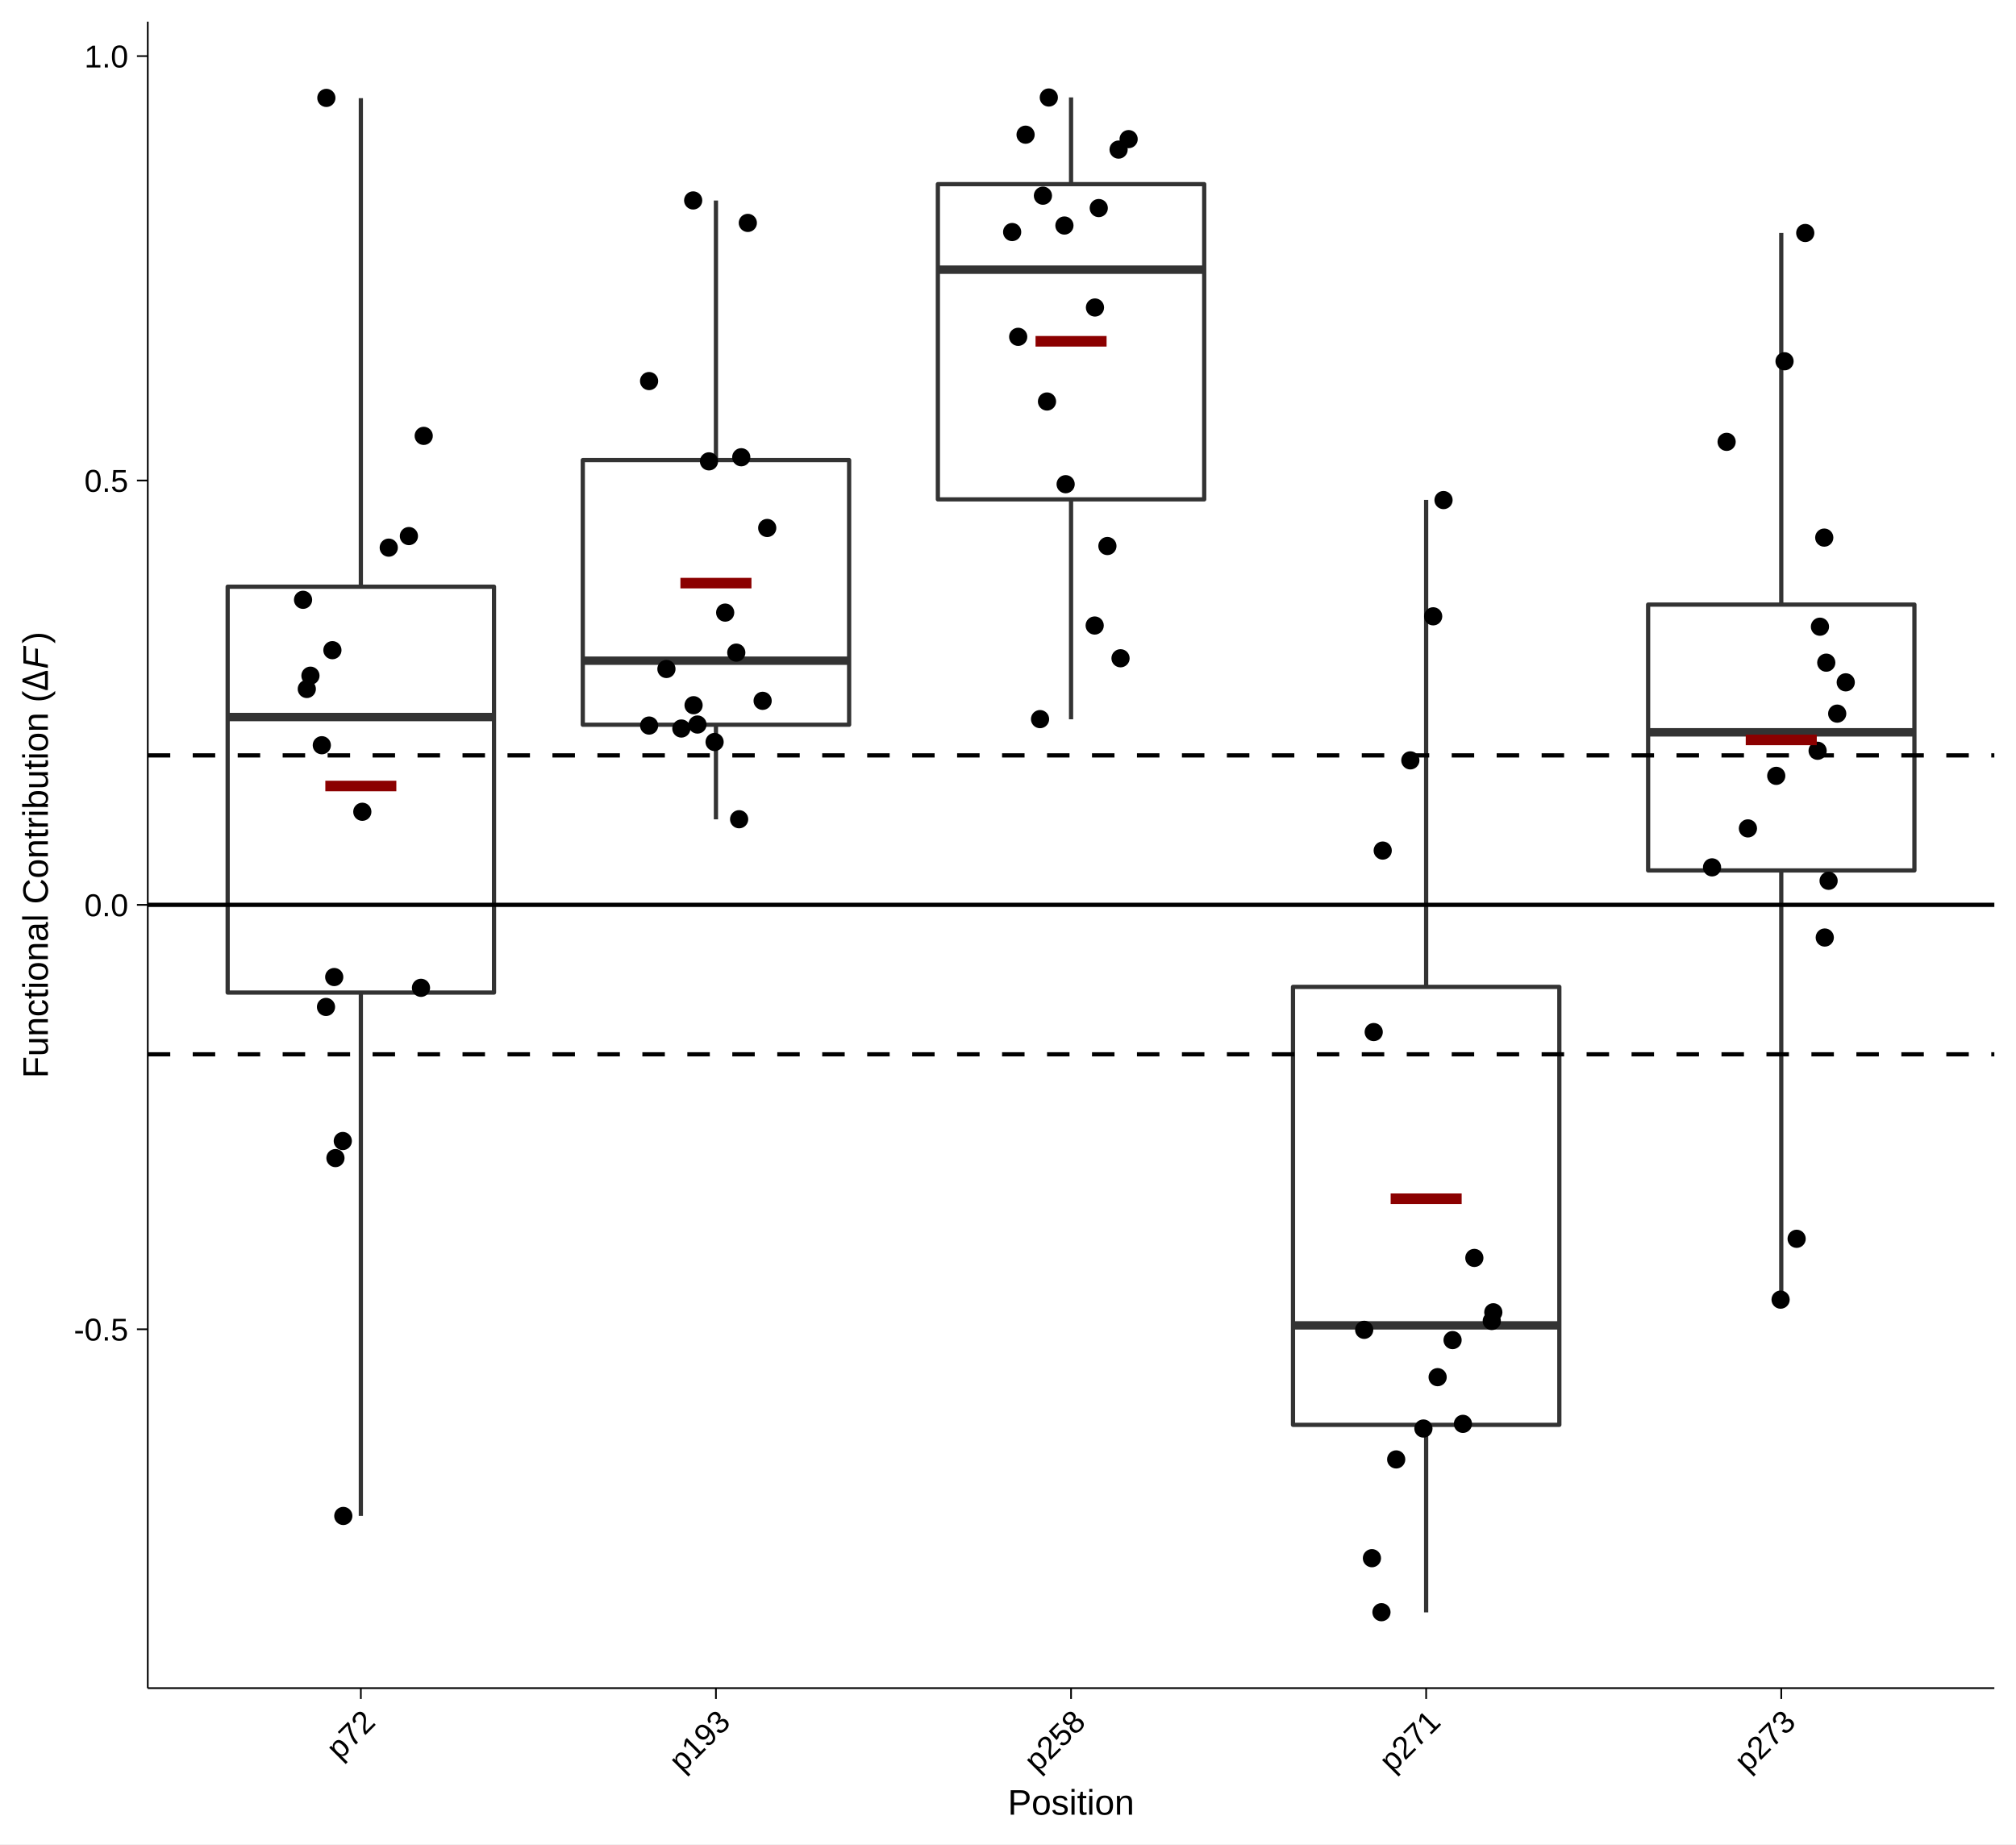
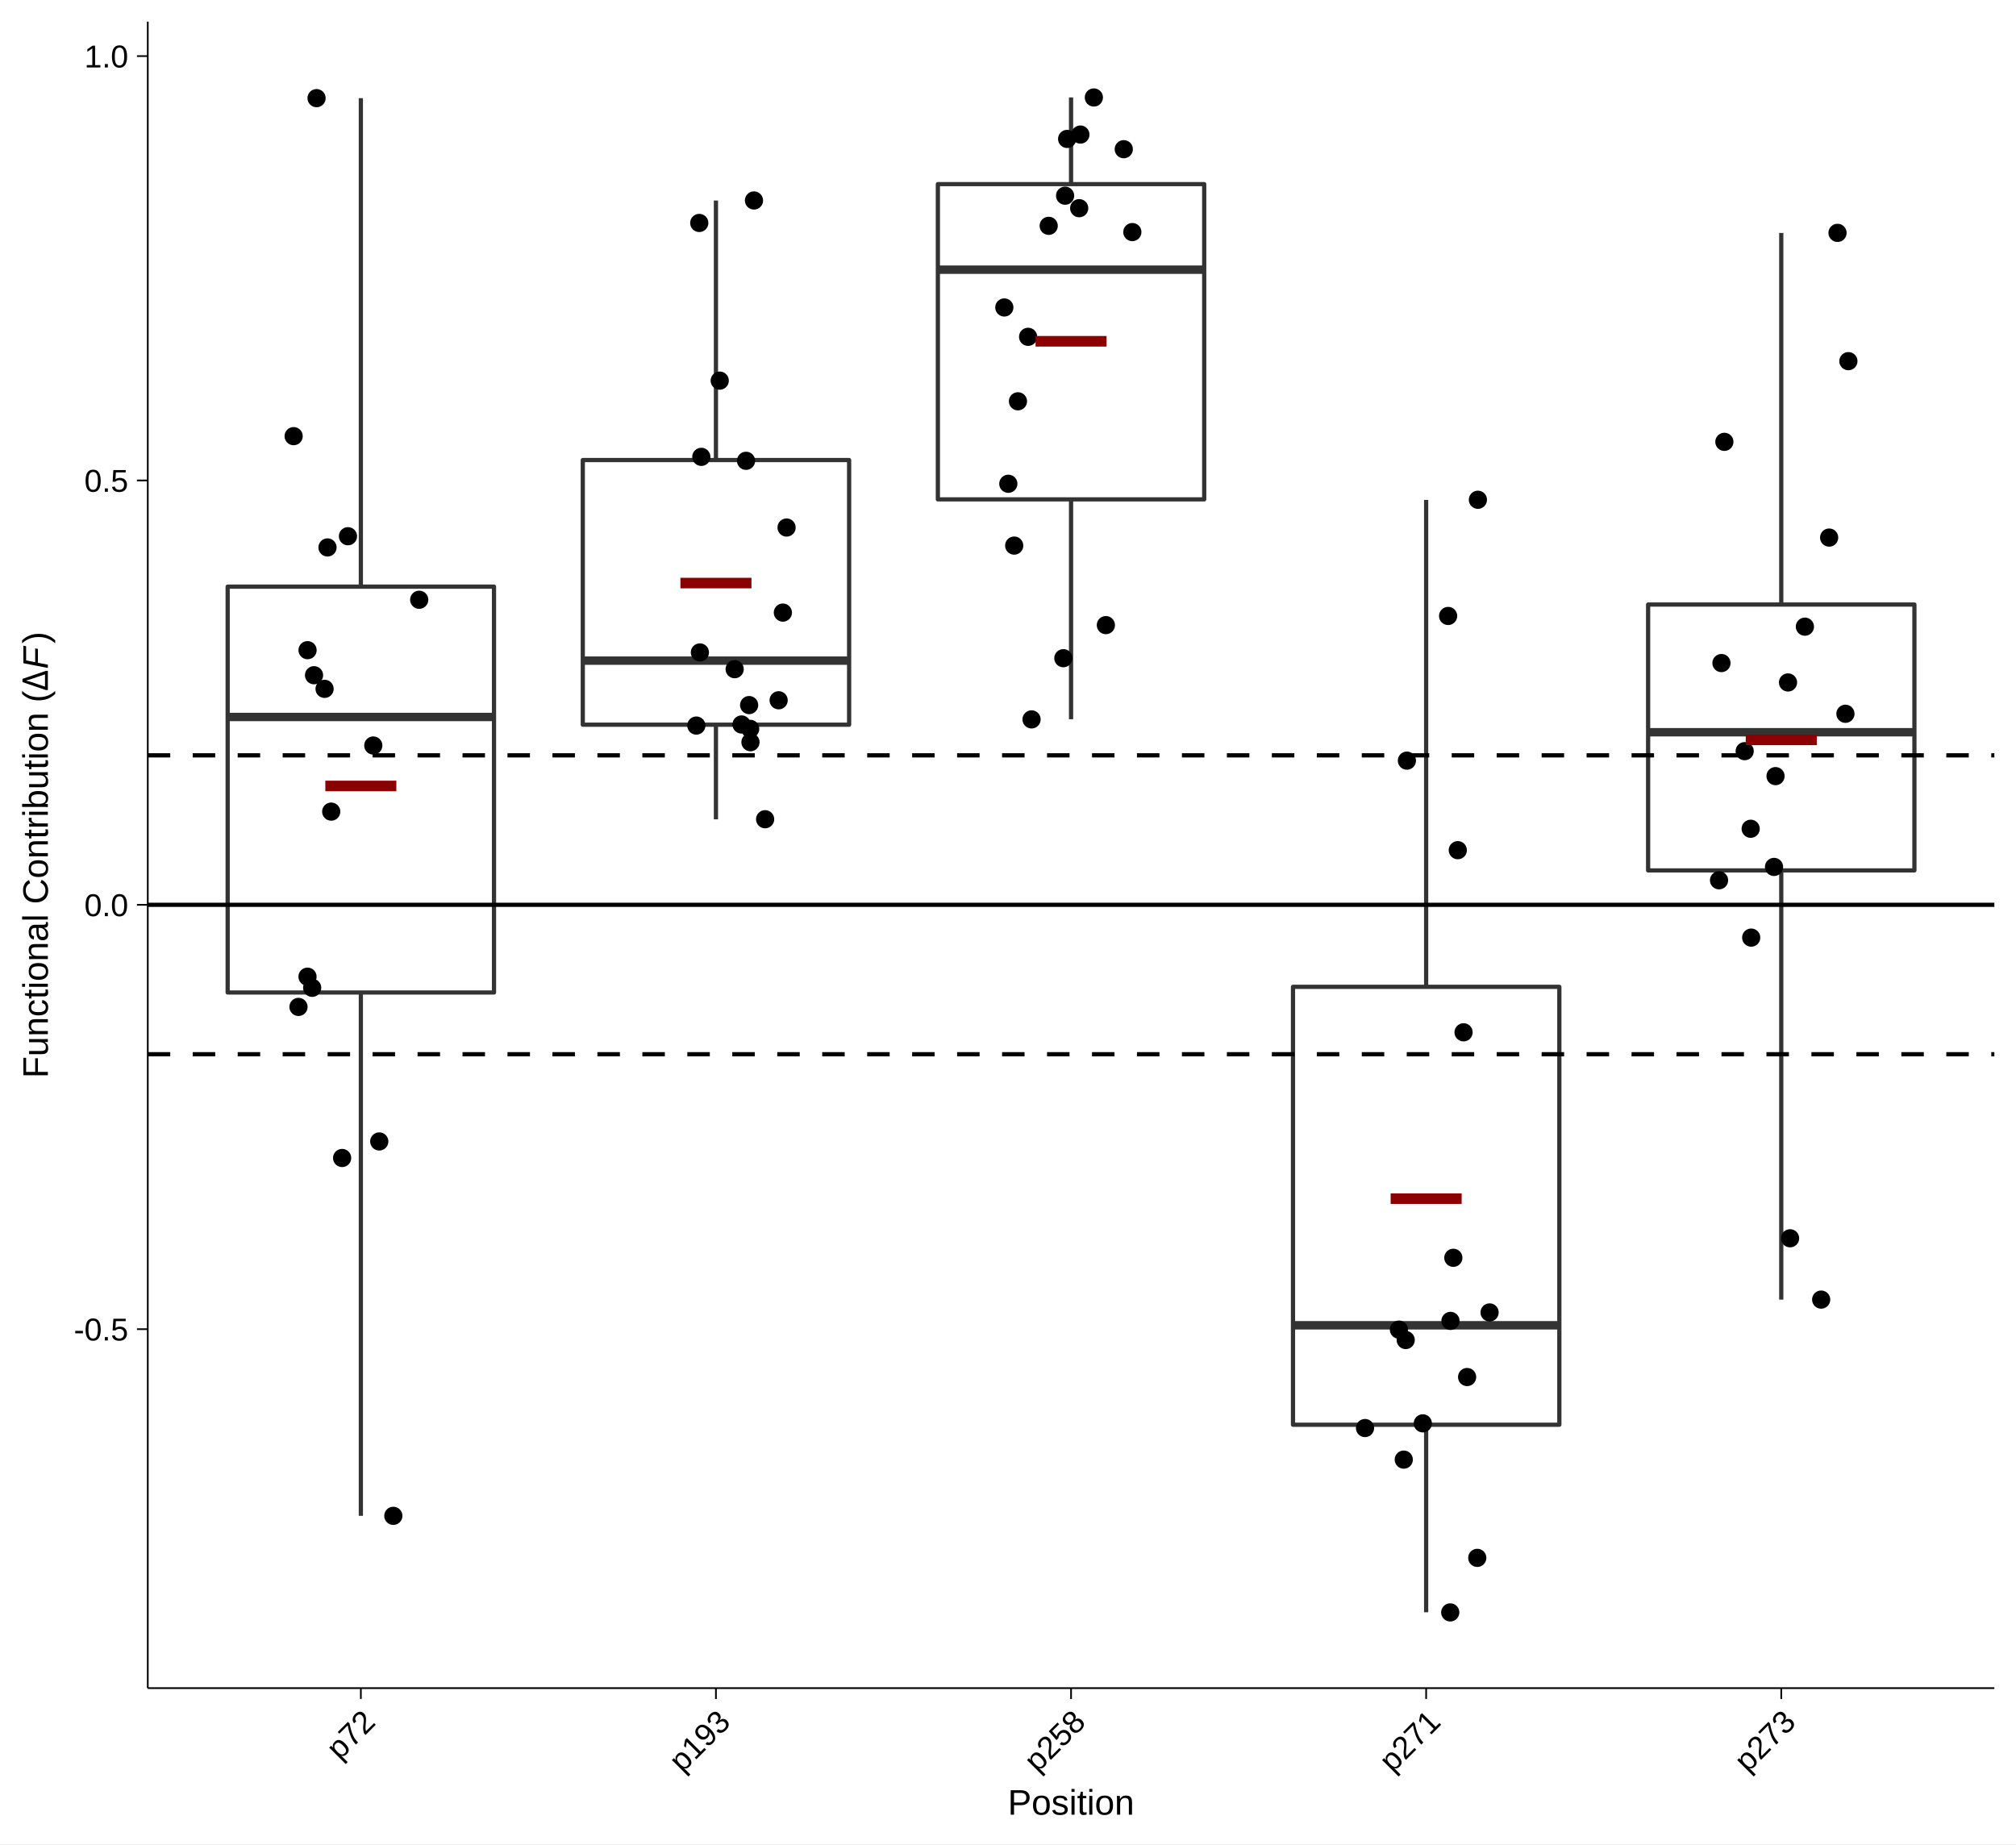
<svg xmlns="http://www.w3.org/2000/svg" class="svglite" width="510.24pt" height="466.77pt" viewBox="0 0 510.24 466.77">
  <defs>
    <style type="text/css">
    .svglite line, .svglite polyline, .svglite polygon, .svglite path, .svglite rect, .svglite circle {
      fill: none;
      stroke: #000000;
      stroke-linecap: round;
      stroke-linejoin: round;
      stroke-miterlimit: 10.00;
    }
  </style>
  </defs>
  <rect width="100%" height="100%" style="stroke: none; fill: #FFFFFF;" />
  <defs>
    <clipPath id="cpMC4wMHw1MTAuMjR8MC4wMHw0NjYuNzc=">
      <rect x="0.00" y="0.00" width="510.24" height="466.77" />
    </clipPath>
  </defs>
  <g clip-path="url(#cpMC4wMHw1MTAuMjR8MC4wMHw0NjYuNzc=)">
    <rect x="0.00" y="0.00" width="510.24" height="466.77" style="stroke-width: 1.07; stroke: #FFFFFF; fill: #FFFFFF;" />
  </g>
  <defs>
    <clipPath id="cpMzcuNDB8NTA0Ljc2fDUuNDh8NDI3LjI3">
      <rect x="37.40" y="5.48" width="467.36" height="421.79" />
    </clipPath>
  </defs>
  <g clip-path="url(#cpMzcuNDB8NTA0Ljc2fDUuNDh8NDI3LjI3)">
    <rect x="37.40" y="5.48" width="467.36" height="421.79" style="stroke-width: 1.07; stroke: none; fill: #FFFFFF;" />
-     <line x1="91.33" y1="148.49" x2="91.33" y2="24.84" style="stroke-width: 1.07; stroke: #333333; stroke-linecap: butt;" />
-     <line x1="91.33" y1="251.22" x2="91.33" y2="383.68" style="stroke-width: 1.07; stroke: #333333; stroke-linecap: butt;" />
-     <polygon points="57.62,148.49 57.62,251.22 125.03,251.22 125.03,148.49 57.62,148.49 " style="stroke-width: 1.07; stroke: #333333; fill: #FFFFFF;" />
-     <line x1="57.62" y1="181.48" x2="125.03" y2="181.48" style="stroke-width: 2.13; stroke: #333333; stroke-linecap: butt;" />
-     <line x1="181.20" y1="116.45" x2="181.20" y2="50.75" style="stroke-width: 1.07; stroke: #333333; stroke-linecap: butt;" />
-     <line x1="181.20" y1="183.43" x2="181.20" y2="207.38" style="stroke-width: 1.07; stroke: #333333; stroke-linecap: butt;" />
-     <polygon points="147.50,116.45 147.50,183.43 214.91,183.43 214.91,116.45 147.50,116.45 " style="stroke-width: 1.07; stroke: #333333; fill: #FFFFFF;" />
-     <line x1="147.50" y1="167.22" x2="214.91" y2="167.22" style="stroke-width: 2.13; stroke: #333333; stroke-linecap: butt;" />
-     <line x1="271.08" y1="46.61" x2="271.08" y2="24.65" style="stroke-width: 1.07; stroke: #333333; stroke-linecap: butt;" />
-     <line x1="271.08" y1="126.39" x2="271.08" y2="182.05" style="stroke-width: 1.07; stroke: #333333; stroke-linecap: butt;" />
-     <polygon points="237.37,46.61 237.37,126.39 304.78,126.39 304.78,46.61 237.37,46.61 " style="stroke-width: 1.07; stroke: #333333; fill: #FFFFFF;" />
+     <line x1="91.33" y1="148.48" x2="91.33" y2="24.84" style="stroke-width: 1.07; stroke: #333333; stroke-linecap: butt;" />
+     <line x1="91.33" y1="251.20" x2="91.33" y2="383.66" style="stroke-width: 1.07; stroke: #333333; stroke-linecap: butt;" />
+     <polygon points="57.62,148.48 57.62,251.20 125.03,251.20 125.03,148.48 57.62,148.48 " style="stroke-width: 1.07; stroke: #333333; fill: #FFFFFF;" />
+     <line x1="57.62" y1="181.47" x2="125.03" y2="181.47" style="stroke-width: 2.13; stroke: #333333; stroke-linecap: butt;" />
+     <line x1="181.20" y1="116.44" x2="181.20" y2="50.75" style="stroke-width: 1.07; stroke: #333333; stroke-linecap: butt;" />
+     <line x1="181.20" y1="183.42" x2="181.20" y2="207.37" style="stroke-width: 1.07; stroke: #333333; stroke-linecap: butt;" />
+     <polygon points="147.50,116.44 147.50,183.42 214.91,183.42 214.91,116.44 147.50,116.44 " style="stroke-width: 1.07; stroke: #333333; fill: #FFFFFF;" />
+     <line x1="147.50" y1="167.21" x2="214.91" y2="167.21" style="stroke-width: 2.13; stroke: #333333; stroke-linecap: butt;" />
+     <line x1="271.08" y1="46.60" x2="271.08" y2="24.65" style="stroke-width: 1.07; stroke: #333333; stroke-linecap: butt;" />
+     <line x1="271.08" y1="126.39" x2="271.08" y2="182.04" style="stroke-width: 1.07; stroke: #333333; stroke-linecap: butt;" />
+     <polygon points="237.37,46.60 237.37,126.39 304.78,126.39 304.78,46.60 237.37,46.60 " style="stroke-width: 1.07; stroke: #333333; fill: #FFFFFF;" />
    <line x1="237.37" y1="68.26" x2="304.78" y2="68.26" style="stroke-width: 2.13; stroke: #333333; stroke-linecap: butt;" />
-     <line x1="360.95" y1="249.78" x2="360.95" y2="126.53" style="stroke-width: 1.07; stroke: #333333; stroke-linecap: butt;" />
-     <line x1="360.95" y1="360.63" x2="360.95" y2="408.10" style="stroke-width: 1.07; stroke: #333333; stroke-linecap: butt;" />
-     <polygon points="327.25,249.78 327.25,360.63 394.66,360.63 394.66,249.78 327.25,249.78 " style="stroke-width: 1.07; stroke: #333333; fill: #FFFFFF;" />
-     <line x1="327.25" y1="335.45" x2="394.66" y2="335.45" style="stroke-width: 2.13; stroke: #333333; stroke-linecap: butt;" />
-     <line x1="450.83" y1="153.02" x2="450.83" y2="58.96" style="stroke-width: 1.07; stroke: #333333; stroke-linecap: butt;" />
-     <line x1="450.83" y1="220.31" x2="450.83" y2="328.95" style="stroke-width: 1.07; stroke: #333333; stroke-linecap: butt;" />
-     <polygon points="417.13,153.02 417.13,220.31 484.53,220.31 484.53,153.02 417.13,153.02 " style="stroke-width: 1.07; stroke: #333333; fill: #FFFFFF;" />
-     <line x1="417.13" y1="185.35" x2="484.53" y2="185.35" style="stroke-width: 2.13; stroke: #333333; stroke-linecap: butt;" />
-     <circle cx="103.49" cy="135.68" r="1.95" style="stroke-width: 0.71; fill: #000000;" />
-     <circle cx="82.51" cy="254.86" r="1.95" style="stroke-width: 0.71; fill: #000000;" />
-     <circle cx="77.65" cy="174.38" r="1.95" style="stroke-width: 0.71; fill: #000000;" />
-     <circle cx="76.70" cy="151.81" r="1.95" style="stroke-width: 0.71; fill: #000000;" />
-     <circle cx="84.90" cy="293.11" r="1.95" style="stroke-width: 0.71; fill: #000000;" />
-     <circle cx="86.89" cy="383.69" r="1.95" style="stroke-width: 0.71; fill: #000000;" />
-     <circle cx="84.59" cy="247.29" r="1.95" style="stroke-width: 0.71; fill: #000000;" />
-     <circle cx="78.57" cy="171.02" r="1.95" style="stroke-width: 0.71; fill: #000000;" />
-     <circle cx="84.13" cy="164.56" r="1.95" style="stroke-width: 0.71; fill: #000000;" />
-     <circle cx="91.70" cy="205.46" r="1.95" style="stroke-width: 0.71; fill: #000000;" />
-     <circle cx="98.39" cy="138.61" r="1.95" style="stroke-width: 0.71; fill: #000000;" />
-     <circle cx="82.60" cy="24.78" r="1.95" style="stroke-width: 0.71; fill: #000000;" />
-     <circle cx="86.76" cy="288.79" r="1.95" style="stroke-width: 0.71; fill: #000000;" />
-     <circle cx="106.55" cy="250.02" r="1.95" style="stroke-width: 0.71; fill: #000000;" />
-     <circle cx="81.45" cy="188.62" r="1.95" style="stroke-width: 0.71; fill: #000000;" />
-     <circle cx="107.24" cy="110.32" r="1.95" style="stroke-width: 0.71; fill: #000000;" />
-     <circle cx="175.54" cy="178.49" r="1.95" style="stroke-width: 0.71; fill: #000000;" />
-     <circle cx="186.35" cy="165.18" r="1.95" style="stroke-width: 0.71; fill: #000000;" />
-     <circle cx="168.67" cy="169.32" r="1.95" style="stroke-width: 0.71; fill: #000000;" />
-     <circle cx="176.53" cy="183.38" r="1.95" style="stroke-width: 0.71; fill: #000000;" />
-     <circle cx="180.86" cy="187.80" r="1.95" style="stroke-width: 0.71; fill: #000000;" />
-     <circle cx="172.45" cy="184.39" r="1.95" style="stroke-width: 0.71; fill: #000000;" />
-     <circle cx="183.54" cy="155.05" r="1.95" style="stroke-width: 0.71; fill: #000000;" />
-     <circle cx="193.02" cy="177.38" r="1.95" style="stroke-width: 0.71; fill: #000000;" />
-     <circle cx="187.07" cy="207.35" r="1.95" style="stroke-width: 0.71; fill: #000000;" />
-     <circle cx="187.61" cy="115.73" r="1.95" style="stroke-width: 0.71; fill: #000000;" />
-     <circle cx="194.18" cy="133.63" r="1.95" style="stroke-width: 0.71; fill: #000000;" />
-     <circle cx="189.27" cy="56.42" r="1.95" style="stroke-width: 0.71; fill: #000000;" />
-     <circle cx="164.29" cy="183.64" r="1.95" style="stroke-width: 0.71; fill: #000000;" />
-     <circle cx="175.44" cy="50.73" r="1.95" style="stroke-width: 0.71; fill: #000000;" />
-     <circle cx="164.28" cy="96.45" r="1.95" style="stroke-width: 0.71; fill: #000000;" />
-     <circle cx="179.44" cy="116.77" r="1.95" style="stroke-width: 0.71; fill: #000000;" />
-     <circle cx="265.45" cy="24.68" r="1.95" style="stroke-width: 0.71; fill: #000000;" />
-     <circle cx="283.11" cy="37.86" r="1.95" style="stroke-width: 0.71; fill: #000000;" />
-     <circle cx="263.96" cy="49.53" r="1.95" style="stroke-width: 0.71; fill: #000000;" />
-     <circle cx="256.17" cy="58.73" r="1.95" style="stroke-width: 0.71; fill: #000000;" />
-     <circle cx="259.57" cy="34.09" r="1.95" style="stroke-width: 0.71; fill: #000000;" />
-     <circle cx="269.40" cy="57.08" r="1.95" style="stroke-width: 0.71; fill: #000000;" />
-     <circle cx="285.65" cy="35.21" r="1.95" style="stroke-width: 0.71; fill: #000000;" />
-     <circle cx="278.09" cy="52.66" r="1.95" style="stroke-width: 0.71; fill: #000000;" />
-     <circle cx="263.23" cy="182.01" r="1.95" style="stroke-width: 0.71; fill: #000000;" />
-     <circle cx="283.60" cy="166.61" r="1.95" style="stroke-width: 0.71; fill: #000000;" />
-     <circle cx="269.71" cy="122.55" r="1.95" style="stroke-width: 0.71; fill: #000000;" />
-     <circle cx="277.13" cy="77.83" r="1.95" style="stroke-width: 0.71; fill: #000000;" />
-     <circle cx="277.06" cy="158.32" r="1.95" style="stroke-width: 0.71; fill: #000000;" />
-     <circle cx="264.99" cy="101.62" r="1.95" style="stroke-width: 0.71; fill: #000000;" />
-     <circle cx="257.70" cy="85.25" r="1.95" style="stroke-width: 0.71; fill: #000000;" />
-     <circle cx="280.28" cy="138.20" r="1.95" style="stroke-width: 0.71; fill: #000000;" />
-     <circle cx="353.37" cy="369.38" r="1.95" style="stroke-width: 0.71; fill: #000000;" />
-     <circle cx="373.15" cy="318.38" r="1.95" style="stroke-width: 0.71; fill: #000000;" />
-     <circle cx="347.23" cy="394.38" r="1.95" style="stroke-width: 0.71; fill: #000000;" />
-     <circle cx="367.64" cy="339.18" r="1.95" style="stroke-width: 0.71; fill: #000000;" />
-     <circle cx="370.26" cy="360.38" r="1.95" style="stroke-width: 0.71; fill: #000000;" />
-     <circle cx="345.27" cy="336.58" r="1.95" style="stroke-width: 0.71; fill: #000000;" />
-     <circle cx="360.26" cy="361.56" r="1.95" style="stroke-width: 0.71; fill: #000000;" />
-     <circle cx="377.95" cy="332.14" r="1.95" style="stroke-width: 0.71; fill: #000000;" />
-     <circle cx="349.64" cy="408.05" r="1.95" style="stroke-width: 0.71; fill: #000000;" />
-     <circle cx="349.96" cy="215.28" r="1.95" style="stroke-width: 0.71; fill: #000000;" />
-     <circle cx="363.86" cy="348.56" r="1.95" style="stroke-width: 0.71; fill: #000000;" />
-     <circle cx="365.35" cy="126.57" r="1.95" style="stroke-width: 0.71; fill: #000000;" />
-     <circle cx="377.56" cy="334.34" r="1.95" style="stroke-width: 0.71; fill: #000000;" />
-     <circle cx="362.73" cy="155.99" r="1.95" style="stroke-width: 0.71; fill: #000000;" />
-     <circle cx="347.68" cy="261.22" r="1.95" style="stroke-width: 0.71; fill: #000000;" />
-     <circle cx="356.95" cy="192.45" r="1.95" style="stroke-width: 0.71; fill: #000000;" />
-     <circle cx="442.39" cy="209.67" r="1.95" style="stroke-width: 0.71; fill: #000000;" />
-     <circle cx="460.62" cy="158.62" r="1.95" style="stroke-width: 0.71; fill: #000000;" />
-     <circle cx="462.81" cy="222.93" r="1.95" style="stroke-width: 0.71; fill: #000000;" />
-     <circle cx="462.22" cy="167.72" r="1.95" style="stroke-width: 0.71; fill: #000000;" />
-     <circle cx="449.56" cy="196.37" r="1.95" style="stroke-width: 0.71; fill: #000000;" />
-     <circle cx="467.15" cy="172.70" r="1.95" style="stroke-width: 0.71; fill: #000000;" />
-     <circle cx="433.31" cy="219.53" r="1.95" style="stroke-width: 0.71; fill: #000000;" />
-     <circle cx="460.03" cy="190.02" r="1.95" style="stroke-width: 0.71; fill: #000000;" />
-     <circle cx="450.66" cy="328.94" r="1.95" style="stroke-width: 0.71; fill: #000000;" />
-     <circle cx="461.71" cy="136.07" r="1.95" style="stroke-width: 0.71; fill: #000000;" />
-     <circle cx="454.72" cy="313.54" r="1.95" style="stroke-width: 0.71; fill: #000000;" />
-     <circle cx="451.66" cy="91.44" r="1.95" style="stroke-width: 0.71; fill: #000000;" />
-     <circle cx="461.84" cy="237.29" r="1.95" style="stroke-width: 0.71; fill: #000000;" />
-     <circle cx="456.90" cy="58.97" r="1.95" style="stroke-width: 0.71; fill: #000000;" />
-     <circle cx="464.99" cy="180.62" r="1.95" style="stroke-width: 0.71; fill: #000000;" />
-     <circle cx="437.00" cy="111.83" r="1.95" style="stroke-width: 0.71; fill: #000000;" />
-     <line x1="37.40" y1="229.02" x2="504.76" y2="229.02" style="stroke-width: 1.07; stroke-linecap: butt;" />
-     <line x1="37.40" y1="191.19" x2="504.76" y2="191.19" style="stroke-width: 1.07; stroke-dasharray: 5.69,5.69; stroke-linecap: butt;" />
-     <line x1="37.40" y1="266.85" x2="504.76" y2="266.85" style="stroke-width: 1.07; stroke-dasharray: 5.69,5.69; stroke-linecap: butt;" />
-     <line x1="82.34" y1="198.94" x2="100.31" y2="198.94" style="stroke-width: 2.67; stroke: #8B0000; stroke-linecap: butt;" />
-     <line x1="172.21" y1="147.59" x2="190.19" y2="147.59" style="stroke-width: 2.67; stroke: #8B0000; stroke-linecap: butt;" />
+     <line x1="360.95" y1="249.77" x2="360.95" y2="126.52" style="stroke-width: 1.07; stroke: #333333; stroke-linecap: butt;" />
+     <line x1="360.95" y1="360.60" x2="360.95" y2="408.07" style="stroke-width: 1.07; stroke: #333333; stroke-linecap: butt;" />
+     <polygon points="327.25,249.77 327.25,360.60 394.66,360.60 394.66,249.77 327.25,249.77 " style="stroke-width: 1.07; stroke: #333333; fill: #FFFFFF;" />
+     <line x1="327.25" y1="335.43" x2="394.66" y2="335.43" style="stroke-width: 2.13; stroke: #333333; stroke-linecap: butt;" />
+     <line x1="450.83" y1="153.01" x2="450.83" y2="58.96" style="stroke-width: 1.07; stroke: #333333; stroke-linecap: butt;" />
+     <line x1="450.83" y1="220.30" x2="450.83" y2="328.93" style="stroke-width: 1.07; stroke: #333333; stroke-linecap: butt;" />
+     <polygon points="417.13,153.01 417.13,220.30 484.53,220.30 484.53,153.01 417.13,153.01 " style="stroke-width: 1.07; stroke: #333333; fill: #FFFFFF;" />
+     <line x1="417.13" y1="185.33" x2="484.53" y2="185.33" style="stroke-width: 2.13; stroke: #333333; stroke-linecap: butt;" />
+     <circle cx="88.07" cy="135.72" r="1.95" style="stroke-width: 0.71; fill: #000000;" />
+     <circle cx="75.55" cy="254.85" r="1.95" style="stroke-width: 0.71; fill: #000000;" />
+     <circle cx="82.15" cy="174.35" r="1.95" style="stroke-width: 0.71; fill: #000000;" />
+     <circle cx="106.10" cy="151.80" r="1.95" style="stroke-width: 0.71; fill: #000000;" />
+     <circle cx="86.59" cy="293.09" r="1.95" style="stroke-width: 0.71; fill: #000000;" />
+     <circle cx="99.55" cy="383.66" r="1.95" style="stroke-width: 0.71; fill: #000000;" />
+     <circle cx="77.83" cy="247.20" r="1.95" style="stroke-width: 0.71; fill: #000000;" />
+     <circle cx="79.48" cy="170.90" r="1.95" style="stroke-width: 0.71; fill: #000000;" />
+     <circle cx="77.84" cy="164.56" r="1.95" style="stroke-width: 0.71; fill: #000000;" />
+     <circle cx="83.83" cy="205.42" r="1.95" style="stroke-width: 0.71; fill: #000000;" />
+     <circle cx="82.89" cy="138.56" r="1.95" style="stroke-width: 0.71; fill: #000000;" />
+     <circle cx="80.12" cy="24.84" r="1.95" style="stroke-width: 0.71; fill: #000000;" />
+     <circle cx="95.99" cy="288.90" r="1.95" style="stroke-width: 0.71; fill: #000000;" />
+     <circle cx="79.01" cy="250.02" r="1.95" style="stroke-width: 0.71; fill: #000000;" />
+     <circle cx="94.48" cy="188.69" r="1.95" style="stroke-width: 0.71; fill: #000000;" />
+     <circle cx="74.32" cy="110.39" r="1.95" style="stroke-width: 0.71; fill: #000000;" />
+     <circle cx="189.60" cy="178.46" r="1.95" style="stroke-width: 0.71; fill: #000000;" />
+     <circle cx="177.14" cy="165.13" r="1.95" style="stroke-width: 0.71; fill: #000000;" />
+     <circle cx="185.94" cy="169.37" r="1.95" style="stroke-width: 0.71; fill: #000000;" />
+     <circle cx="187.68" cy="183.37" r="1.95" style="stroke-width: 0.71; fill: #000000;" />
+     <circle cx="189.94" cy="187.85" r="1.95" style="stroke-width: 0.71; fill: #000000;" />
+     <circle cx="189.87" cy="184.47" r="1.95" style="stroke-width: 0.71; fill: #000000;" />
+     <circle cx="198.14" cy="155.05" r="1.95" style="stroke-width: 0.71; fill: #000000;" />
+     <circle cx="197.07" cy="177.24" r="1.95" style="stroke-width: 0.71; fill: #000000;" />
+     <circle cx="193.65" cy="207.35" r="1.95" style="stroke-width: 0.71; fill: #000000;" />
+     <circle cx="177.50" cy="115.63" r="1.95" style="stroke-width: 0.71; fill: #000000;" />
+     <circle cx="199.08" cy="133.52" r="1.95" style="stroke-width: 0.71; fill: #000000;" />
+     <circle cx="176.98" cy="56.43" r="1.95" style="stroke-width: 0.71; fill: #000000;" />
+     <circle cx="176.24" cy="183.64" r="1.95" style="stroke-width: 0.71; fill: #000000;" />
+     <circle cx="190.83" cy="50.74" r="1.95" style="stroke-width: 0.71; fill: #000000;" />
+     <circle cx="182.16" cy="96.34" r="1.95" style="stroke-width: 0.71; fill: #000000;" />
+     <circle cx="188.82" cy="116.63" r="1.95" style="stroke-width: 0.71; fill: #000000;" />
+     <circle cx="276.85" cy="24.67" r="1.95" style="stroke-width: 0.71; fill: #000000;" />
+     <circle cx="284.42" cy="37.76" r="1.95" style="stroke-width: 0.71; fill: #000000;" />
+     <circle cx="269.57" cy="49.53" r="1.95" style="stroke-width: 0.71; fill: #000000;" />
+     <circle cx="286.59" cy="58.74" r="1.95" style="stroke-width: 0.71; fill: #000000;" />
+     <circle cx="273.44" cy="34.06" r="1.95" style="stroke-width: 0.71; fill: #000000;" />
+     <circle cx="265.42" cy="57.16" r="1.95" style="stroke-width: 0.71; fill: #000000;" />
+     <circle cx="270.09" cy="35.16" r="1.95" style="stroke-width: 0.71; fill: #000000;" />
+     <circle cx="273.14" cy="52.69" r="1.95" style="stroke-width: 0.71; fill: #000000;" />
+     <circle cx="261.08" cy="182.08" r="1.95" style="stroke-width: 0.71; fill: #000000;" />
+     <circle cx="269.13" cy="166.59" r="1.95" style="stroke-width: 0.71; fill: #000000;" />
+     <circle cx="255.20" cy="122.44" r="1.95" style="stroke-width: 0.71; fill: #000000;" />
+     <circle cx="254.19" cy="77.82" r="1.95" style="stroke-width: 0.71; fill: #000000;" />
+     <circle cx="279.89" cy="158.22" r="1.95" style="stroke-width: 0.71; fill: #000000;" />
+     <circle cx="257.64" cy="101.57" r="1.95" style="stroke-width: 0.71; fill: #000000;" />
+     <circle cx="260.21" cy="85.25" r="1.95" style="stroke-width: 0.71; fill: #000000;" />
+     <circle cx="256.69" cy="138.09" r="1.95" style="stroke-width: 0.71; fill: #000000;" />
+     <circle cx="355.29" cy="369.43" r="1.95" style="stroke-width: 0.71; fill: #000000;" />
+     <circle cx="367.83" cy="318.35" r="1.95" style="stroke-width: 0.71; fill: #000000;" />
+     <circle cx="373.89" cy="394.30" r="1.95" style="stroke-width: 0.71; fill: #000000;" />
+     <circle cx="355.78" cy="339.16" r="1.95" style="stroke-width: 0.71; fill: #000000;" />
+     <circle cx="360.11" cy="360.25" r="1.95" style="stroke-width: 0.71; fill: #000000;" />
+     <circle cx="354.06" cy="336.53" r="1.95" style="stroke-width: 0.71; fill: #000000;" />
+     <circle cx="345.48" cy="361.44" r="1.95" style="stroke-width: 0.71; fill: #000000;" />
+     <circle cx="377.01" cy="332.18" r="1.95" style="stroke-width: 0.71; fill: #000000;" />
+     <circle cx="367.05" cy="408.10" r="1.95" style="stroke-width: 0.71; fill: #000000;" />
+     <circle cx="368.96" cy="215.18" r="1.95" style="stroke-width: 0.71; fill: #000000;" />
+     <circle cx="371.32" cy="348.53" r="1.95" style="stroke-width: 0.71; fill: #000000;" />
+     <circle cx="374.05" cy="126.49" r="1.95" style="stroke-width: 0.71; fill: #000000;" />
+     <circle cx="367.11" cy="334.32" r="1.95" style="stroke-width: 0.71; fill: #000000;" />
+     <circle cx="366.51" cy="155.90" r="1.95" style="stroke-width: 0.71; fill: #000000;" />
+     <circle cx="370.42" cy="261.28" r="1.95" style="stroke-width: 0.71; fill: #000000;" />
+     <circle cx="356.08" cy="192.52" r="1.95" style="stroke-width: 0.71; fill: #000000;" />
+     <circle cx="443.09" cy="209.76" r="1.95" style="stroke-width: 0.71; fill: #000000;" />
+     <circle cx="456.81" cy="158.61" r="1.95" style="stroke-width: 0.71; fill: #000000;" />
+     <circle cx="435.08" cy="222.80" r="1.95" style="stroke-width: 0.71; fill: #000000;" />
+     <circle cx="435.69" cy="167.82" r="1.95" style="stroke-width: 0.71; fill: #000000;" />
+     <circle cx="449.38" cy="196.44" r="1.95" style="stroke-width: 0.71; fill: #000000;" />
+     <circle cx="452.54" cy="172.73" r="1.95" style="stroke-width: 0.71; fill: #000000;" />
+     <circle cx="449.00" cy="219.42" r="1.95" style="stroke-width: 0.71; fill: #000000;" />
+     <circle cx="441.57" cy="190.12" r="1.95" style="stroke-width: 0.71; fill: #000000;" />
+     <circle cx="460.93" cy="328.93" r="1.95" style="stroke-width: 0.71; fill: #000000;" />
+     <circle cx="462.95" cy="136.06" r="1.95" style="stroke-width: 0.71; fill: #000000;" />
+     <circle cx="453.06" cy="313.41" r="1.95" style="stroke-width: 0.71; fill: #000000;" />
+     <circle cx="467.82" cy="91.41" r="1.95" style="stroke-width: 0.71; fill: #000000;" />
+     <circle cx="443.22" cy="237.31" r="1.95" style="stroke-width: 0.71; fill: #000000;" />
+     <circle cx="465.07" cy="58.94" r="1.95" style="stroke-width: 0.71; fill: #000000;" />
+     <circle cx="467.07" cy="180.66" r="1.95" style="stroke-width: 0.71; fill: #000000;" />
+     <circle cx="436.43" cy="111.83" r="1.95" style="stroke-width: 0.71; fill: #000000;" />
+     <line x1="37.40" y1="229.01" x2="504.76" y2="229.01" style="stroke-width: 1.07; stroke-linecap: butt;" />
+     <line x1="37.40" y1="191.18" x2="504.76" y2="191.18" style="stroke-width: 1.07; stroke-dasharray: 5.69,5.69; stroke-linecap: butt;" />
+     <line x1="37.40" y1="266.83" x2="504.76" y2="266.83" style="stroke-width: 1.07; stroke-dasharray: 5.69,5.69; stroke-linecap: butt;" />
+     <line x1="82.34" y1="198.93" x2="100.31" y2="198.93" style="stroke-width: 2.67; stroke: #8B0000; stroke-linecap: butt;" />
+     <line x1="172.21" y1="147.58" x2="190.19" y2="147.58" style="stroke-width: 2.67; stroke: #8B0000; stroke-linecap: butt;" />
    <line x1="262.09" y1="86.38" x2="280.07" y2="86.38" style="stroke-width: 2.67; stroke: #8B0000; stroke-linecap: butt;" />
-     <line x1="351.97" y1="303.40" x2="369.94" y2="303.40" style="stroke-width: 2.67; stroke: #8B0000; stroke-linecap: butt;" />
-     <line x1="441.84" y1="187.27" x2="459.82" y2="187.27" style="stroke-width: 2.67; stroke: #8B0000; stroke-linecap: butt;" />
+     <line x1="351.97" y1="303.38" x2="369.94" y2="303.38" style="stroke-width: 2.67; stroke: #8B0000; stroke-linecap: butt;" />
+     <line x1="441.84" y1="187.26" x2="459.82" y2="187.26" style="stroke-width: 2.67; stroke: #8B0000; stroke-linecap: butt;" />
  </g>
  <g clip-path="url(#cpMC4wMHw1MTAuMjR8MC4wMHw0NjYuNzc=)">
    <polyline points="37.40,427.27 37.40,5.48 " style="stroke-width: 0.43; stroke-linecap: butt;" />
-     <text x="32.47" y="339.30" text-anchor="end" style="font-size: 8.00px; font-family: Arial;" textLength="13.79px" lengthAdjust="spacingAndGlyphs">-0.5</text>
-     <text x="32.47" y="231.89" text-anchor="end" style="font-size: 8.00px; font-family: Arial;" textLength="11.12px" lengthAdjust="spacingAndGlyphs">0.0</text>
-     <text x="32.47" y="124.48" text-anchor="end" style="font-size: 8.00px; font-family: Arial;" textLength="11.12px" lengthAdjust="spacingAndGlyphs">0.5</text>
+     <text x="32.47" y="339.28" text-anchor="end" style="font-size: 8.00px; font-family: Arial;" textLength="13.79px" lengthAdjust="spacingAndGlyphs">-0.5</text>
+     <text x="32.47" y="231.88" text-anchor="end" style="font-size: 8.00px; font-family: Arial;" textLength="11.12px" lengthAdjust="spacingAndGlyphs">0.0</text>
+     <text x="32.47" y="124.47" text-anchor="end" style="font-size: 8.00px; font-family: Arial;" textLength="11.12px" lengthAdjust="spacingAndGlyphs">0.5</text>
    <text x="32.47" y="17.07" text-anchor="end" style="font-size: 8.00px; font-family: Arial;" textLength="11.12px" lengthAdjust="spacingAndGlyphs">1.0</text>
-     <polyline points="34.66,336.44 37.40,336.44 " style="stroke-width: 0.43; stroke-linecap: butt;" />
-     <polyline points="34.66,229.02 37.40,229.02 " style="stroke-width: 0.43; stroke-linecap: butt;" />
-     <polyline points="34.66,121.61 37.40,121.61 " style="stroke-width: 0.43; stroke-linecap: butt;" />
+     <polyline points="34.66,336.41 37.40,336.41 " style="stroke-width: 0.43; stroke-linecap: butt;" />
+     <polyline points="34.66,229.01 37.40,229.01 " style="stroke-width: 0.43; stroke-linecap: butt;" />
+     <polyline points="34.66,121.60 37.40,121.60 " style="stroke-width: 0.43; stroke-linecap: butt;" />
    <polyline points="34.66,14.20 37.40,14.20 " style="stroke-width: 0.43; stroke-linecap: butt;" />
    <polyline points="37.40,427.27 504.76,427.27 " style="stroke-width: 0.43; stroke-linecap: butt;" />
    <polyline points="91.33,430.01 91.33,427.27 " style="stroke-width: 0.43; stroke-linecap: butt;" />
    <polyline points="181.20,430.01 181.20,427.27 " style="stroke-width: 0.43; stroke-linecap: butt;" />
    <polyline points="271.08,430.01 271.08,427.27 " style="stroke-width: 0.43; stroke-linecap: butt;" />
    <polyline points="360.95,430.01 360.95,427.27 " style="stroke-width: 0.43; stroke-linecap: butt;" />
    <polyline points="450.83,430.01 450.83,427.27 " style="stroke-width: 0.43; stroke-linecap: butt;" />
    <text transform="translate(95.38,436.26) rotate(-45)" text-anchor="end" style="font-size: 8.00px; font-family: Arial;" textLength="13.35px" lengthAdjust="spacingAndGlyphs">p72</text>
    <text transform="translate(185.26,436.26) rotate(-45)" text-anchor="end" style="font-size: 8.00px; font-family: Arial;" textLength="17.80px" lengthAdjust="spacingAndGlyphs">p193</text>
    <text transform="translate(275.14,436.26) rotate(-45)" text-anchor="end" style="font-size: 8.00px; font-family: Arial;" textLength="17.80px" lengthAdjust="spacingAndGlyphs">p258</text>
    <text transform="translate(365.01,436.26) rotate(-45)" text-anchor="end" style="font-size: 8.00px; font-family: Arial;" textLength="17.80px" lengthAdjust="spacingAndGlyphs">p271</text>
    <text transform="translate(454.89,436.26) rotate(-45)" text-anchor="end" style="font-size: 8.00px; font-family: Arial;" textLength="17.80px" lengthAdjust="spacingAndGlyphs">p273</text>
    <text x="271.08" y="459.30" text-anchor="middle" style="font-size: 9.00px; font-family: Arial;" textLength="32.02px" lengthAdjust="spacingAndGlyphs">Position</text>
    <text transform="translate(12.11,272.88) rotate(-90)" style="font-size: 9.00px; font-family: Arial;" textLength="98.04px" lengthAdjust="spacingAndGlyphs">Functional Contribution (</text>
    <text transform="translate(12.11,174.84) rotate(-90)" style="font-size: 9.00px; font-family: Symbol;" textLength="5.51px" lengthAdjust="spacingAndGlyphs">Δ</text>
    <text transform="translate(12.11,169.34) rotate(-90)" style="font-size: 9.00px; font-style: italic; font-family: Arial;" textLength="5.50px" lengthAdjust="spacingAndGlyphs">F</text>
    <text transform="translate(12.11,162.87) rotate(-90)" style="font-size: 9.00px; font-family: Arial;" textLength="3.00px" lengthAdjust="spacingAndGlyphs">)</text>
  </g>
</svg>
